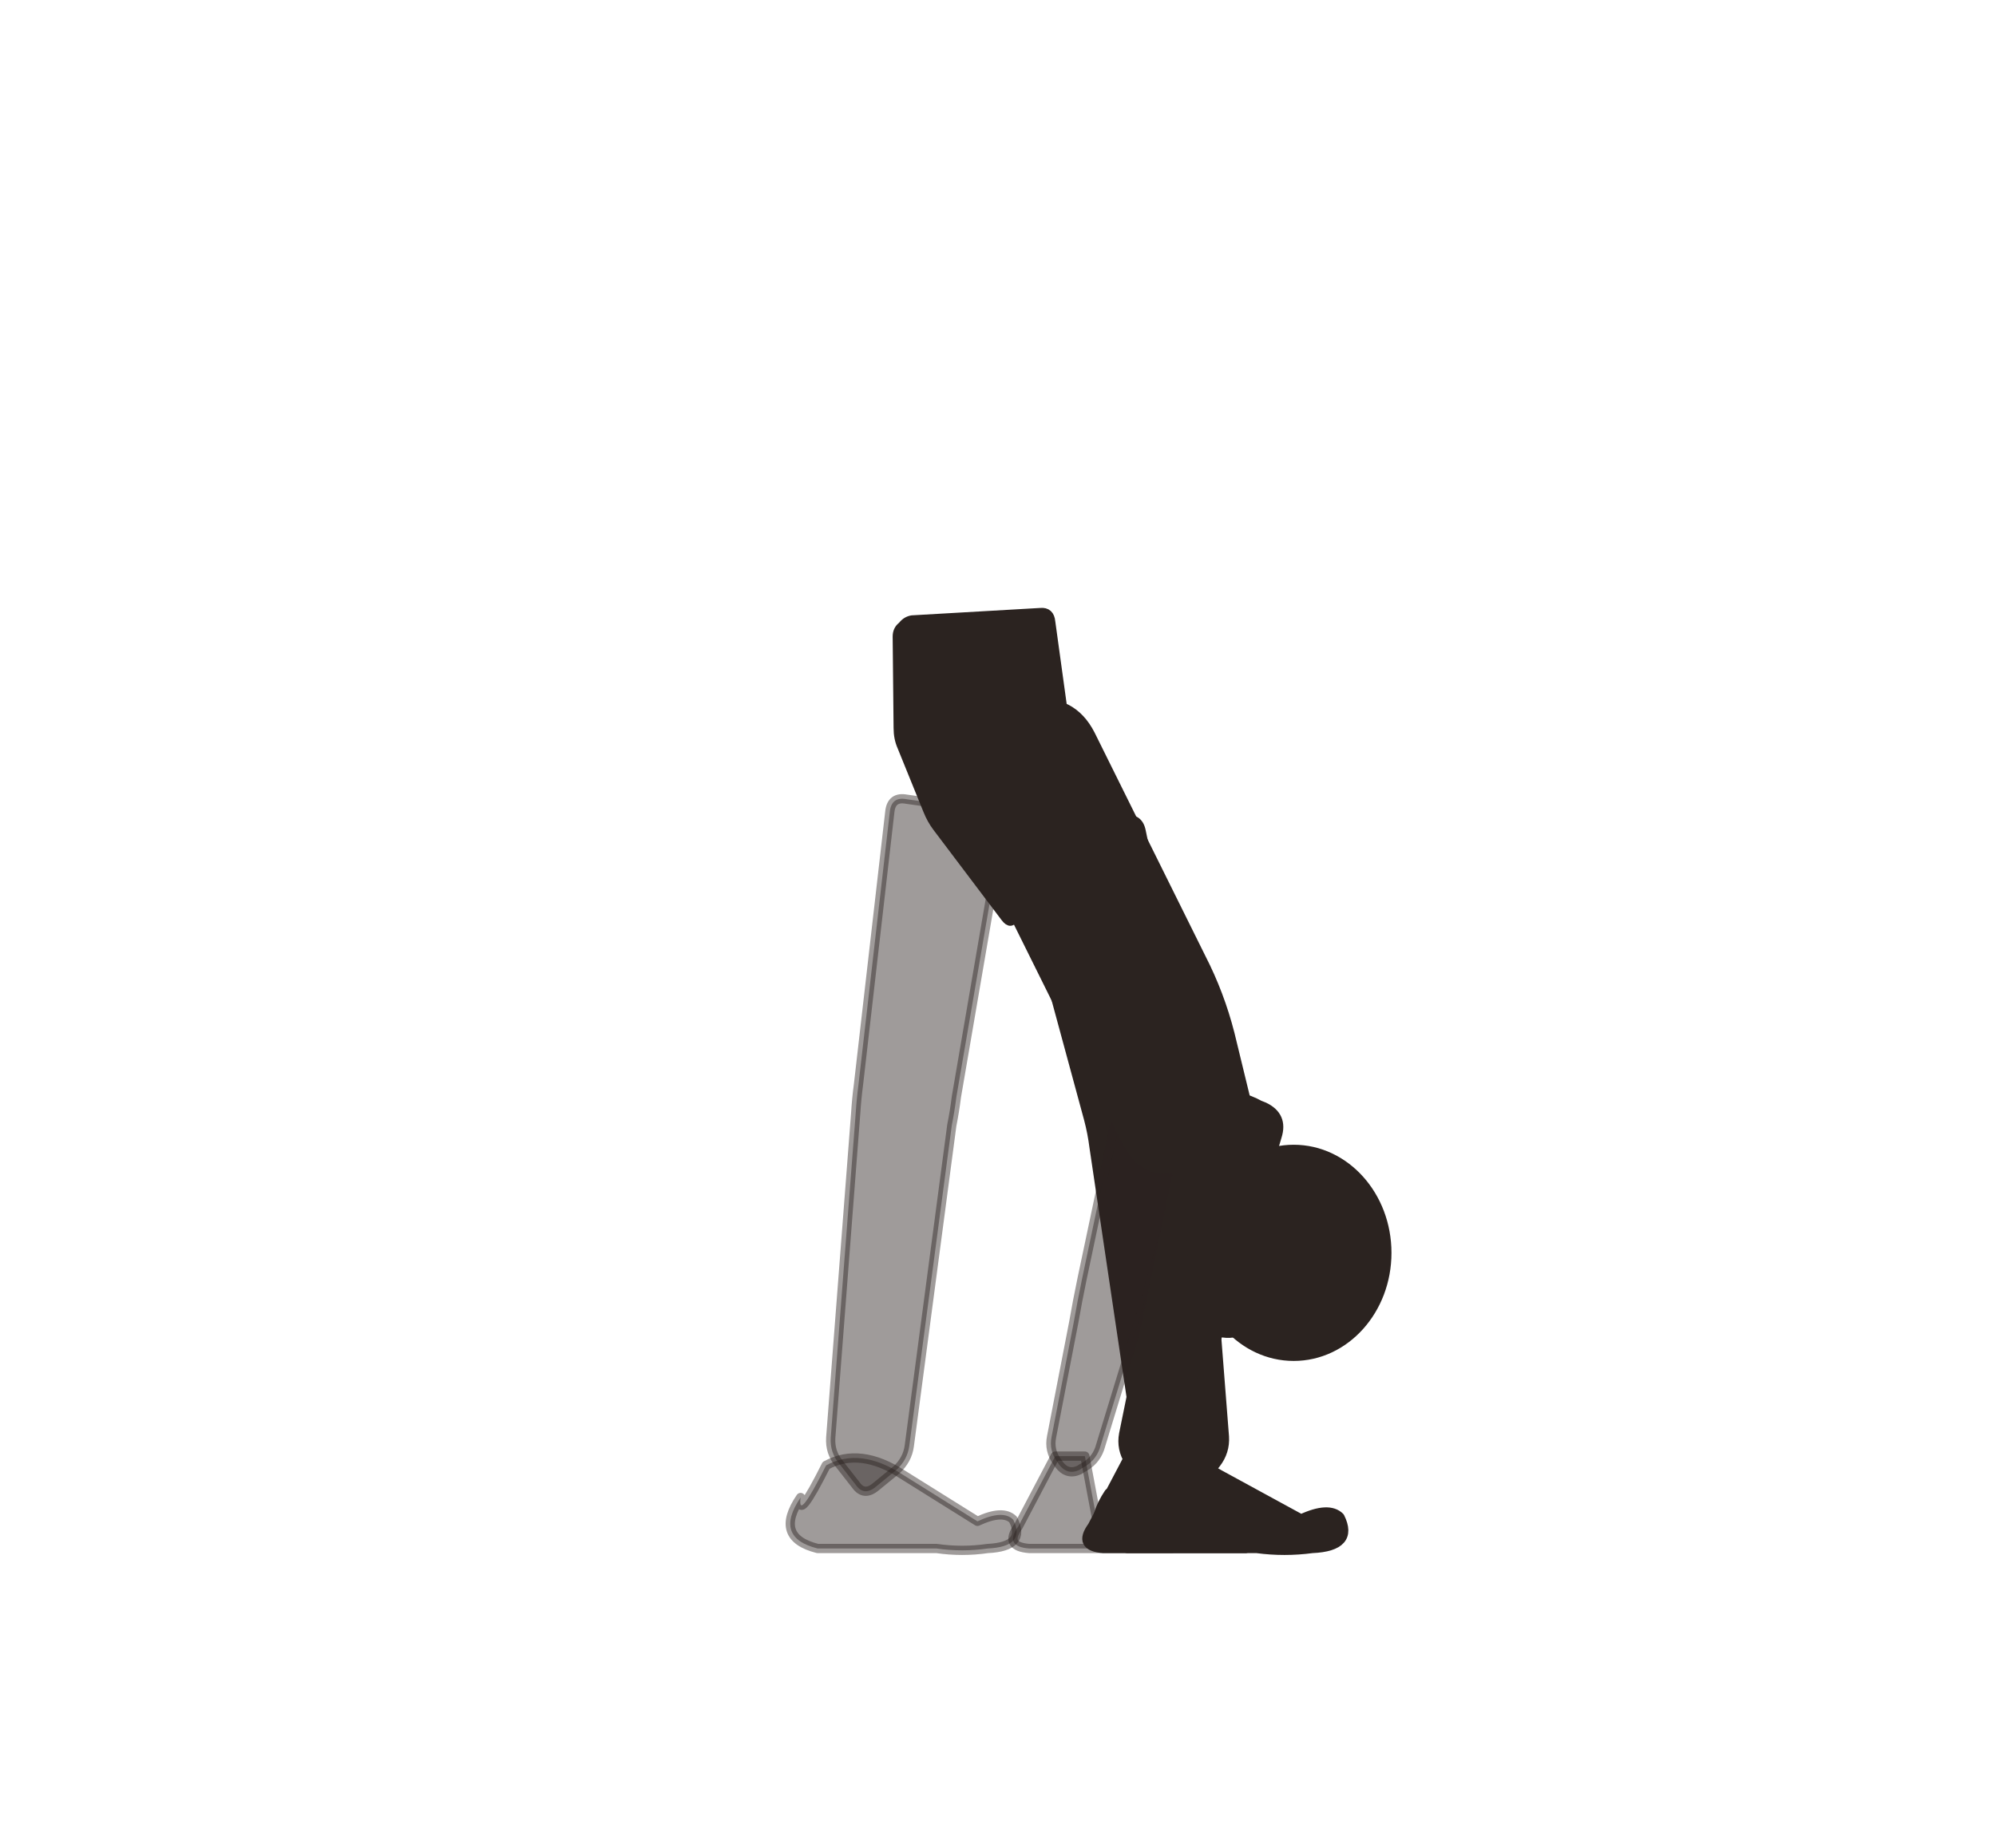
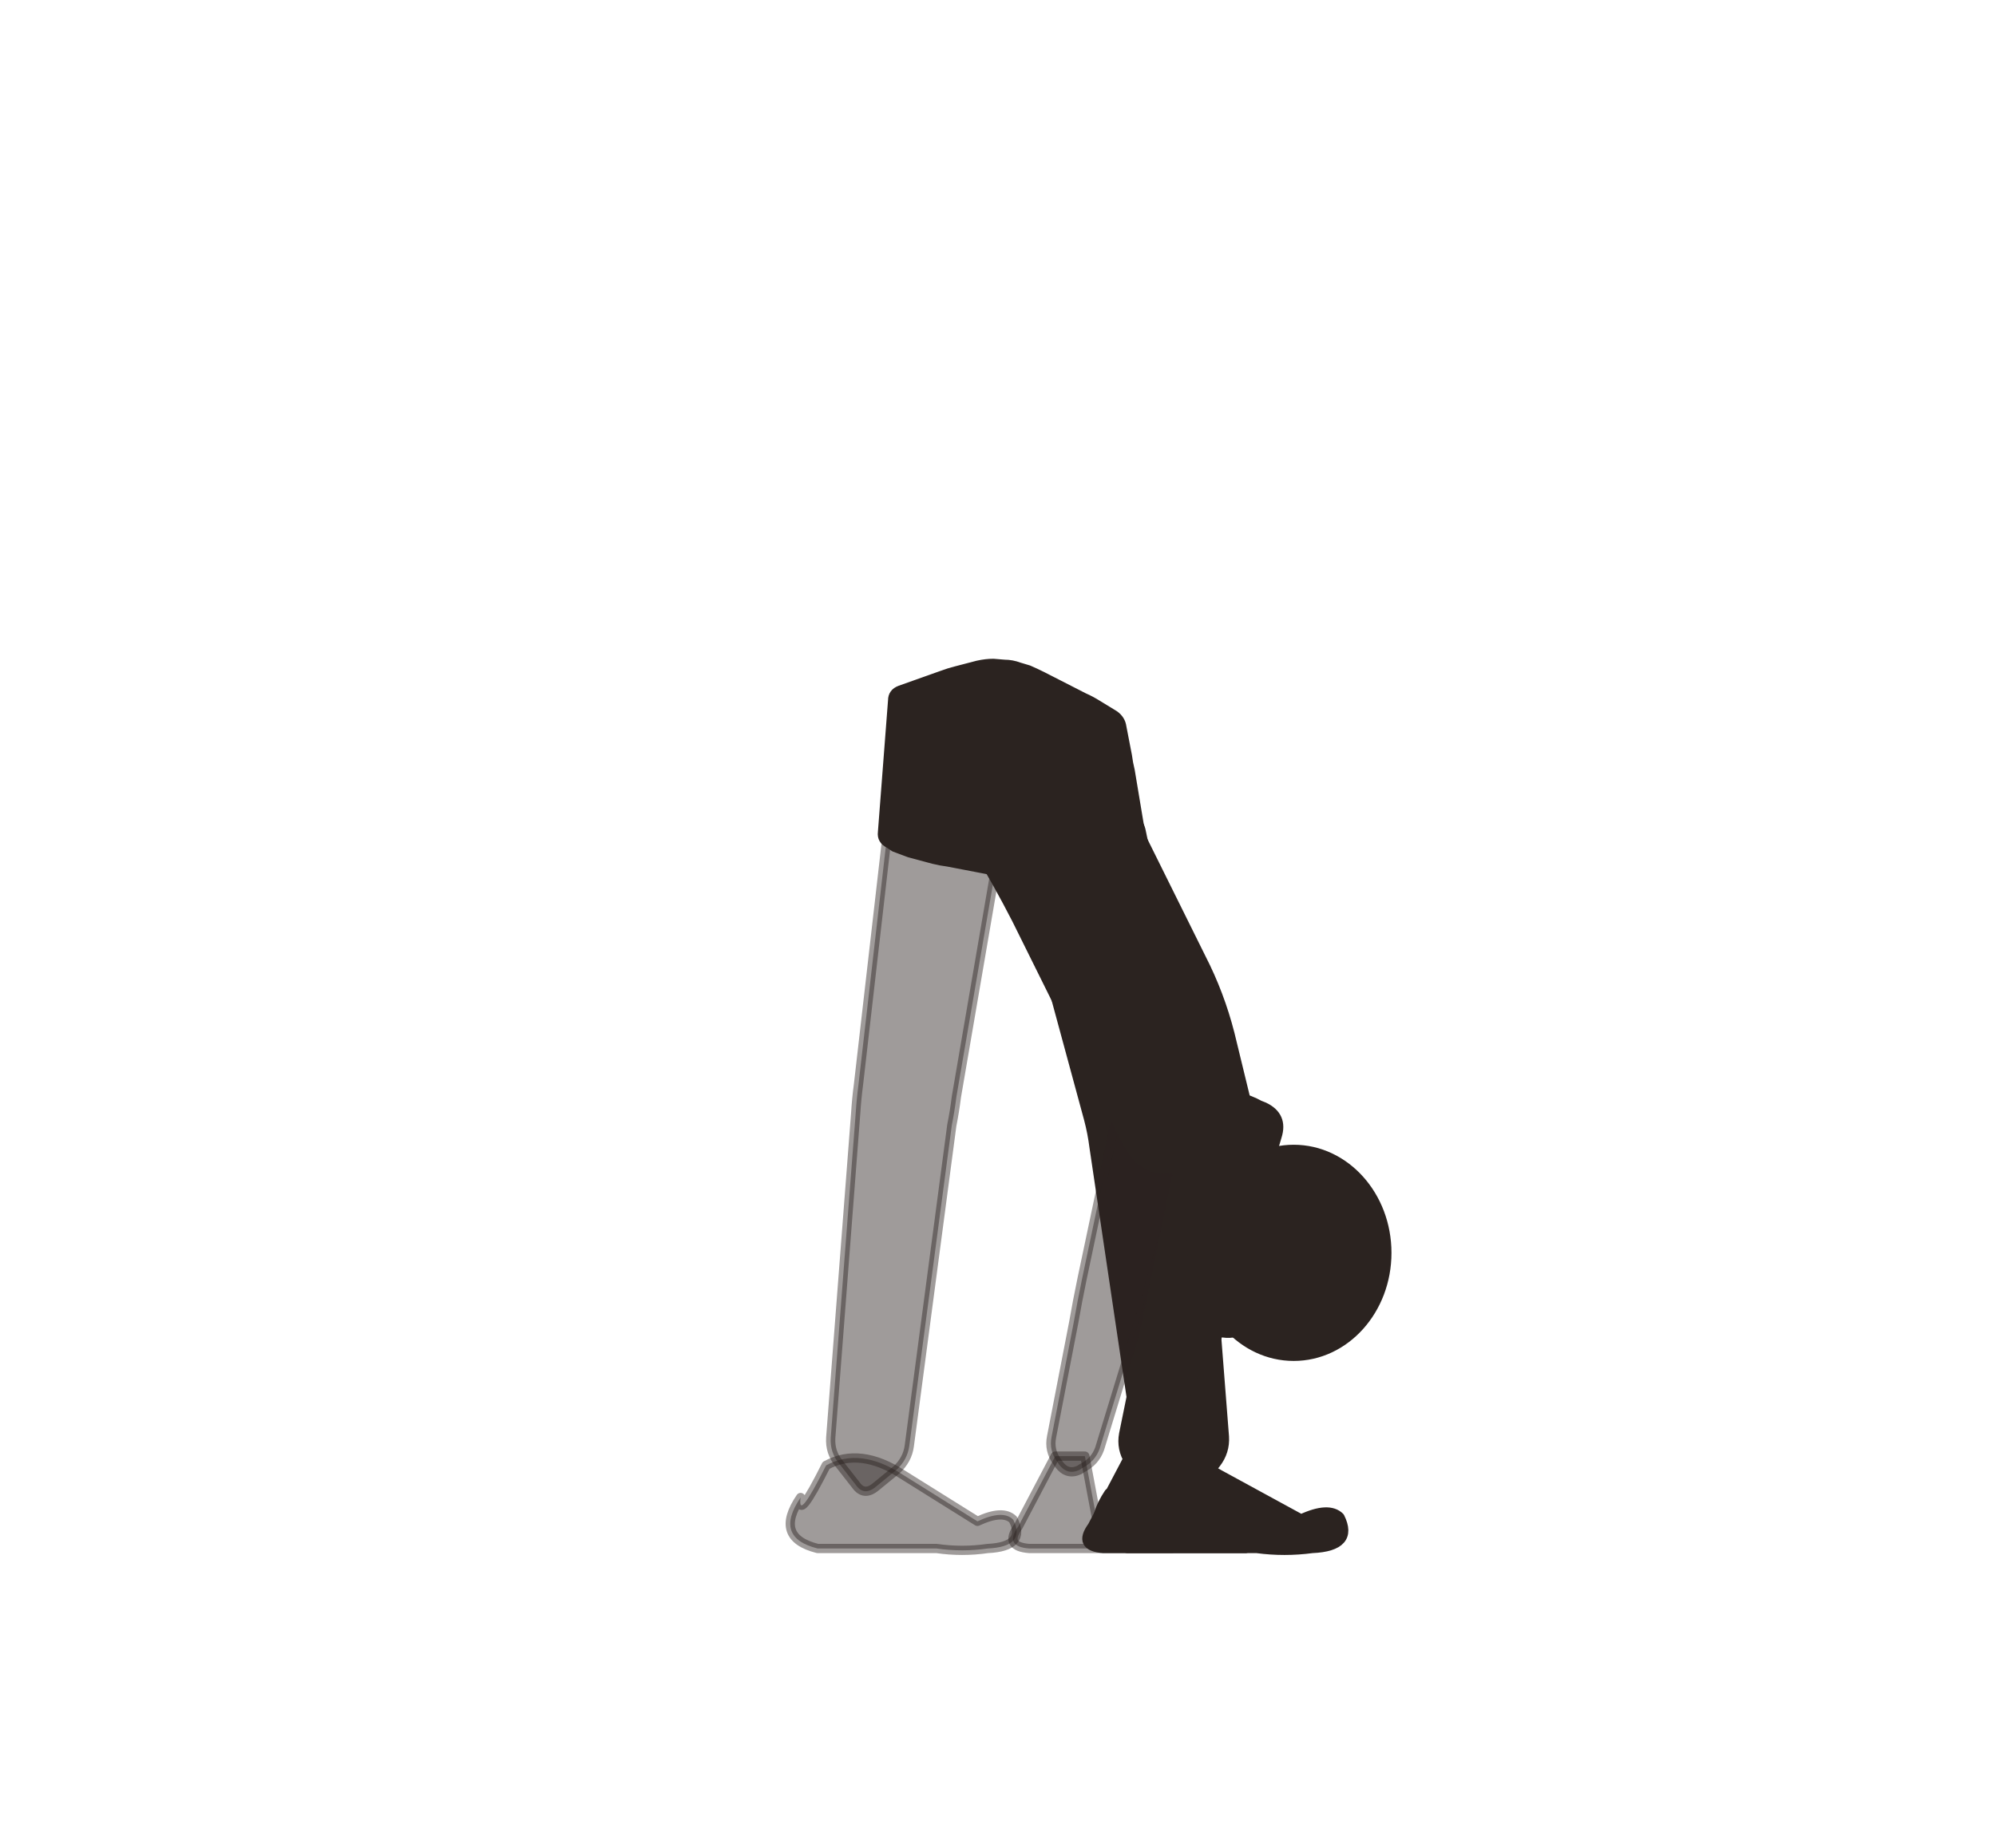
<svg xmlns="http://www.w3.org/2000/svg" viewBox="-8 0 216 200">
  <path d="M 88.3 87.8 L 84.9 117.4 Q 84.7 118.9 84.6 120.5 L 81.9 155.6 Q 81.8 157.2 82.8 158.4 L 84.6 160.7 Q 85.5 162 86.8 160.9 L 89 159.1 Q 90.2 158 90.4 156.5 L 95 121.8 Q 95.3 120.3 95.5 118.7 L 100.5 89.6 Q 100.8 88 99.2 87.8 L 90.1 86.5 Q 88.5 86.2 88.3 87.8 Z" fill="#2b2320" stroke="#2b2320" stroke-width="1" stroke-linejoin="round" fill-opacity="0.45" stroke-opacity="0.45" />
  <path d="M 78.64 162.08 Q 75.696 166.4 80.48 167.6 L 93.36 167.6 Q 96.12 168 98.88 167.6 Q 103.112 167.4 101.64 164.47 Q 100.536 163.37 97.776 164.66 L 89.68 159.6 Q 85.08 156.6 81.4 158.6 Q 78.272 164.84 78.64 162.08 Z" fill="#2b2320" stroke="#2b2320" stroke-width="1" stroke-linejoin="round" fill-opacity="0.45" stroke-opacity="0.45" />
  <path d="M 102.2 93.1 L 109.8 121.1 Q 110.2 122.6 110.4 124.2 L 115.2 156.5 Q 115.4 158.1 116.7 159.1 L 119.3 161.4 Q 120.5 162.4 121.5 161.1 L 123.6 158.4 Q 124.6 157.1 124.5 155.5 L 121.9 122.2 Q 121.8 120.6 121.5 119 L 115.5 90 Q 115.2 88.4 113.6 88.8 L 103.3 91.2 Q 101.8 91.6 102.2 93.1 Z" fill="#2b2320" stroke="#2b2320" stroke-width="1" stroke-linejoin="round" />
  <path d="M 112 161.6 Q 108.8 166.4 114 167.6 L 128 167.6 Q 131 168 134 167.6 Q 138.6 167.4 137 164.2 Q 135.8 163 132.8 164.4 L 124 159.6 Q 119 156.6 115 158.6 Q 111.6 164.6 112 161.6 Z" fill="#2b2320" stroke="#2b2320" stroke-width="1" stroke-linejoin="round" />
  <path d="M 113.3 118.5 L 109.1 138.4 Q 108.6 140.8 108.2 143.1 L 105.8 155.5 Q 105.5 157 106.4 158.2 L 106.6 158.5 Q 107.5 159.7 108.8 159.1 L 109.1 158.9 Q 110.5 158.2 111 156.8 L 114.7 144.7 Q 115.4 142.4 116.1 140.1 L 121.7 120.6 Q 122.3 118.7 120.5 117.8 L 120.1 117.6 Q 118.2 116.7 116.2 116.6 L 115.8 116.6 Q 113.7 116.5 113.3 118.5 Z" fill="#2b2320" stroke="#2b2320" stroke-width="1" stroke-linejoin="round" fill-opacity="0.45" stroke-opacity="0.45" />
  <path d="M 106.2 157.6 L 102.2 165.2 Q 100.6 167.4 103.4 167.6 L 109.6 167.6 L 118.8 167.6 Q 120.8 166.7 118.2 164.4 L 110.6 164 L 109.4 157.6 Z" fill="#2b2320" stroke="#2b2320" stroke-width="1" stroke-linejoin="round" fill-opacity="0.45" stroke-opacity="0.45" />
  <path d="M 97.6 77.1 L 103.6 76.2 Q 108 75.6 110 79.5 L 122 103.7 Q 124 107.6 125.1 111.9 L 126.9 119.3 Q 128 123.6 123.8 125 L 120.2 126.2 Q 116 127.6 114 123.7 L 102 99.5 Q 100 95.6 97.7 91.8 L 95.9 88.7 Q 94 85.6 94 82 L 94 81.2 Q 94 77.6 97.6 77.1 Z" fill="#2b2320" stroke="#2b2320" stroke-width="1" stroke-linejoin="round" />
+   <path d="M 87.5 90.1 L 88.6 75.8 Q 88.6 75 89.4 74.7 L 93.9 73.1 Q 94.7 72.8 95.5 72.6 L 97.8 72 Q 98.7 71.8 99.5 71.8 L 100.7 71.9 Q 101.5 71.9 102.3 72.2 L 103.3 72.5 Q 104 72.8 104.8 73.2 L 109.3 75.5 Q 110 75.8 110.8 76.3 L 112.6 77.4 Q 113.3 77.9 113.4 78.7 L 114 81.8 Q 114.1 82.6 114.3 83.4 L 115.6 91.2 Q 115.8 92.1 115.1 92.5 L 114.4 92.9 Q 113.7 93.4 112.9 93.7 L 110.4 94.6 Q 109.6 94.9 108.8 95 L 106.2 95.3 Q 105.3 95.4 104.5 95.2 L 94.6 93.3 Q 93.8 93.2 93 93 L 90.4 92.3 Q 89.6 92 88.8 91.7 L 88.2 91.3 Q 87.4 90.9 87.5 90.1 Z" fill="#2b2320" stroke="#2b2320" stroke-width="1" stroke-linejoin="round" />
  <path d="M 120.7 120.6 L 116.7 140.2 Q 116.2 142.6 115.7 144.9 L 113.6 155.2 Q 113.3 156.8 114.2 158.2 L 114.4 158.5 Q 115.3 159.9 116.9 159.2 L 117.2 159.1 Q 118.7 158.4 119.3 156.8 L 122.9 146.9 Q 123.8 144.6 124.5 142.3 L 130.2 123 Q 130.9 120.8 128.8 119.8 L 128.3 119.6 Q 126.3 118.5 124 118.5 L 123.5 118.5 Q 121.1 118.4 120.7 120.6 Z" fill="#2b2320" stroke="#2b2320" stroke-width="1" stroke-linejoin="round" />
  <path d="M 114.2 157.6 L 110.2 165.2 Q 108.6 167.4 111.4 167.6 L 117.6 167.6 L 126.8 167.6 Q 128.8 166.7 126.2 164.4 L 118.6 164 L 117.4 157.6 Z" fill="#2b2320" stroke="#2b2320" stroke-width="1" stroke-linejoin="round" />
  <path d="M 120.4 123.8 L 121.3 140.9 A 3.6 3.6 0 0 0 128.5 140.5 L 127.6 123.4 A 3.6 3.6 0 0 0 120.4 123.8 Z" fill="#2b2320" stroke="#2b2320" stroke-width="1" stroke-linejoin="round" />
  <ellipse cx="132" cy="135.6" rx="10.08" ry="11.2" fill="#2b2320" stroke="#2b2320" stroke-width="1" stroke-linejoin="round" />
-   <path d="M 90.7 67.1 L 104.6 66.3 Q 105.6 66.2 105.7 67.3 L 107.3 78.9 Q 107.4 80 107.3 81 L 106.8 86.8 Q 106.7 87.8 106.2 88.8 L 102.8 95.6 Q 102.3 96.5 102.1 97.5 L 101.7 99.1 Q 101.5 100.2 100.8 99.3 L 93.4 89.5 Q 92.8 88.7 92.4 87.7 L 89.6 80.8 Q 89.2 79.9 89.2 78.8 L 89.1 68.9 Q 89.1 68.2 89.6 67.8 L 89.7 67.7 Q 90.1 67.2 90.7 67.1 Z" fill="#2b2320" stroke="#2b2320" stroke-width="1" stroke-linejoin="round" />
</svg>
